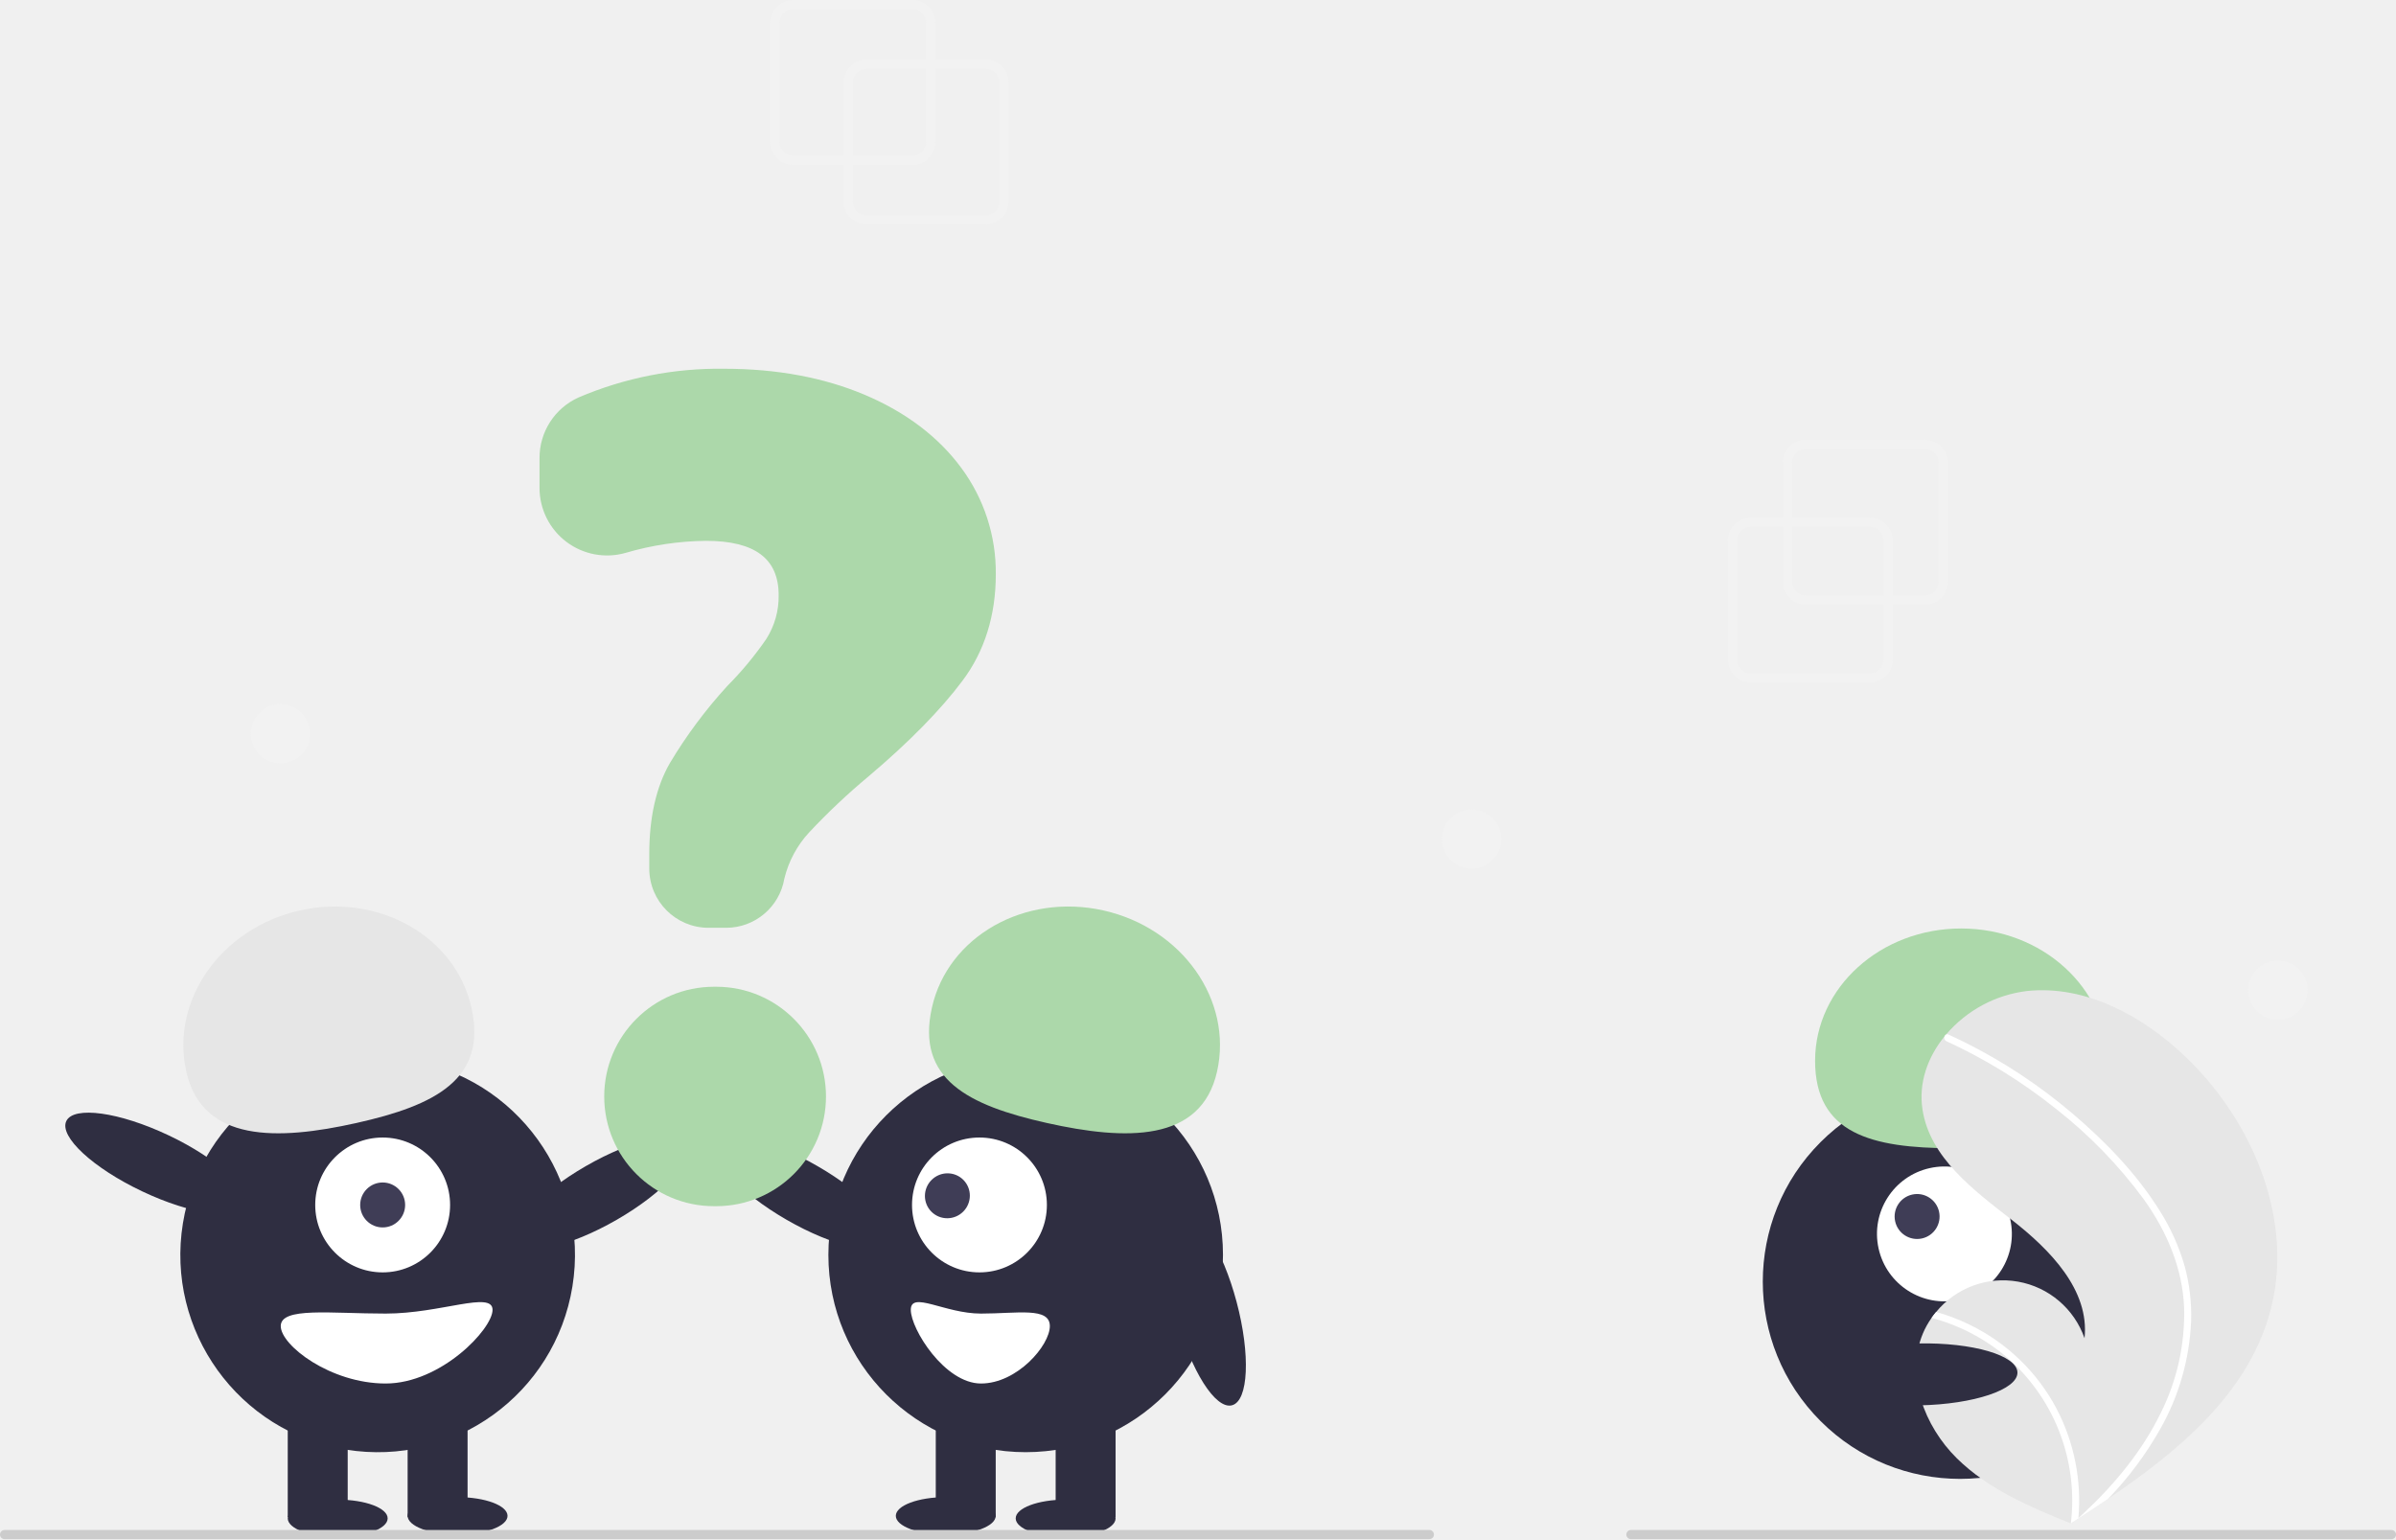
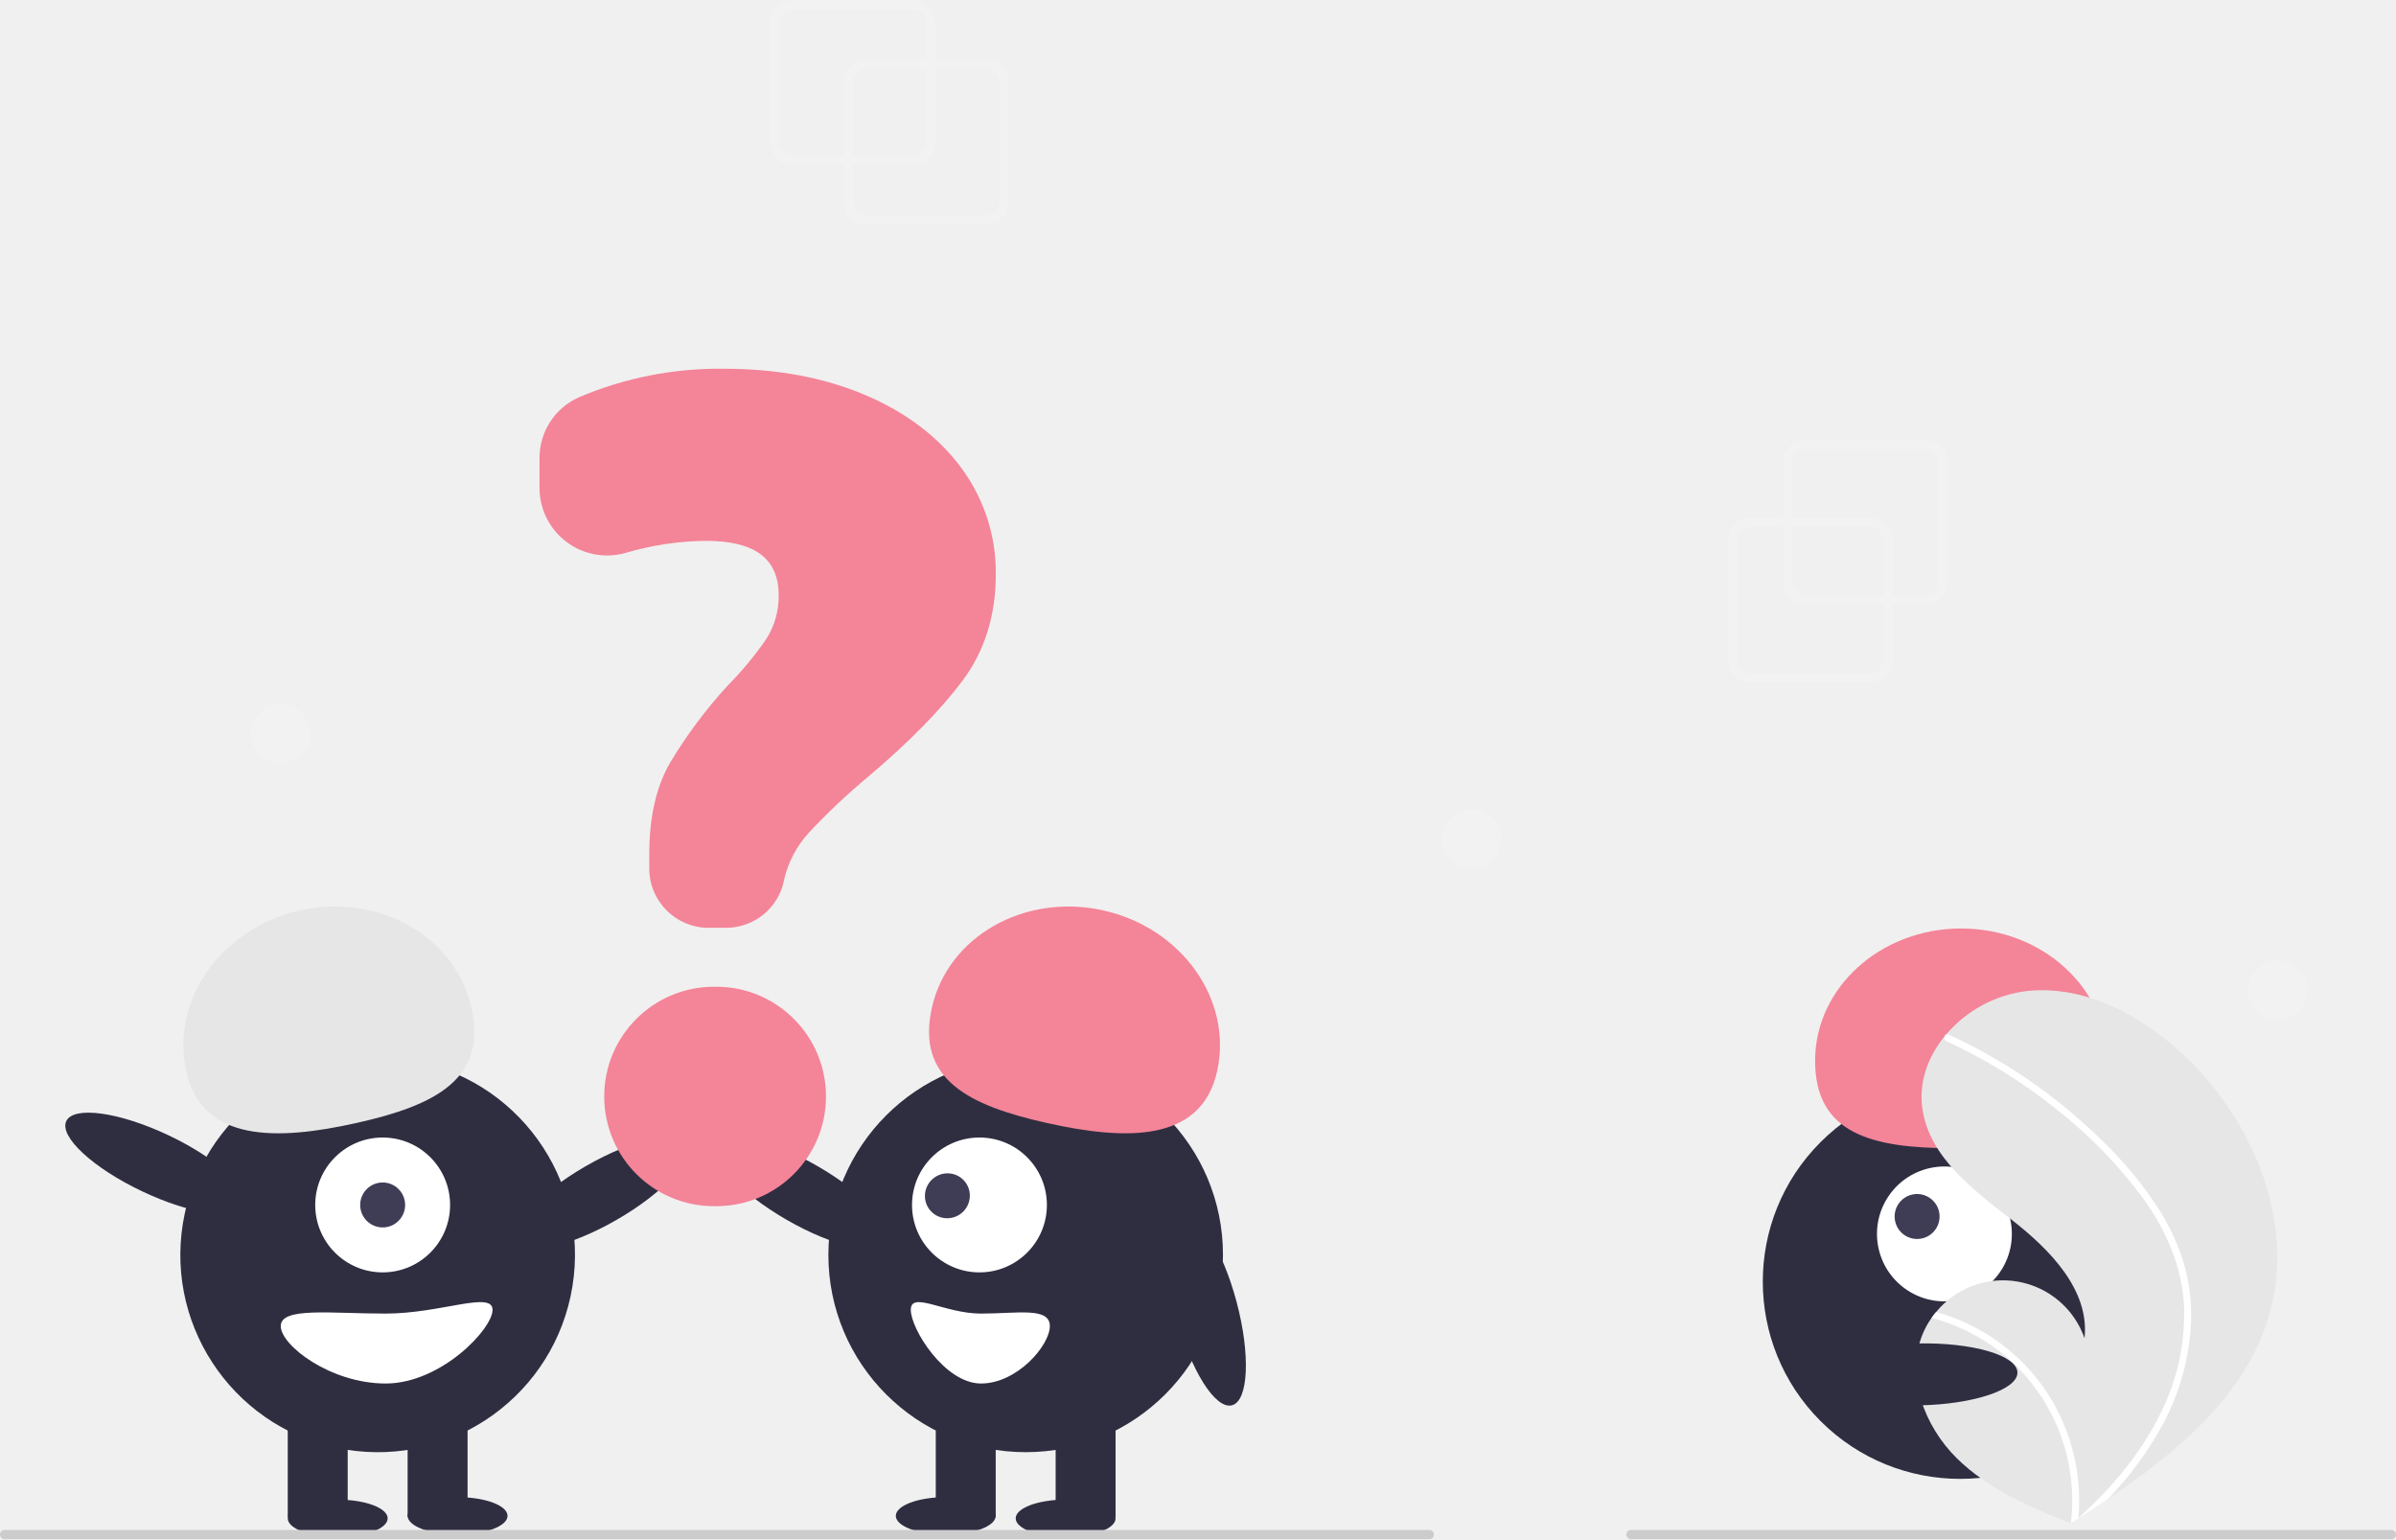
<svg xmlns="http://www.w3.org/2000/svg" id="b1a9ffcb-883a-40c3-a838-c4c452e3657e" data-name="Layer 1" width="523" height="336" viewBox="0 0 523 336">
  <circle cx="766.35" cy="561.776" r="43.067" transform="translate(-511.2767 424.4313) rotate(-45)" fill="#2f2e41" />
  <circle cx="762.929" cy="551.366" r="14.719" transform="translate(-439.6308 -104.0852) rotate(-12.48125)" fill="#fff" />
  <circle cx="756.966" cy="547.565" r="4.906" transform="translate(-438.9502 -105.4637) rotate(-12.48125)" fill="#3f3d56" />
-   <path d="M764.648,532.66c-17.613-.033-29.978-3.179-29.948-19.136s14.332-28.867,31.945-28.834,31.868,12.995,31.838,28.952C798.454,529.599,782.262,532.692,764.648,532.66Z" transform="translate(-338.5 -282)" fill="#acd8aa" />
+   <path d="M764.648,532.66c-17.613-.033-29.978-3.179-29.948-19.136s14.332-28.867,31.945-28.834,31.868,12.995,31.838,28.952C798.454,529.599,782.262,532.692,764.648,532.66Z" transform="translate(-338.5 -282)" fill="#f48498" />
  <path d="M833.852,568.974c-5.052,17.526-19.804,29.795-35.191,40.217q-3.223,2.183-6.448,4.266c-.015.006-.03.02-.044.026-.103.066-.207.133-.303.2-.444.286-.888.572-1.328.855l.242.109s.237.126-.022.02c-.077-.032-.158-.061-.235-.094-8.939-3.605-18.037-7.476-24.888-14.23-7.106-7.014-11.26-18.014-7.411-27.228a17.592,17.592,0,0,1,1.905-3.419c.312-.447.648-.874.998-1.294a18.856,18.856,0,0,1,32.386,5.73c1.131-10.526-7.549-19.343-15.901-25.848-8.356-6.502-17.851-13.583-19.467-24.051-.902-5.824,1.123-11.468,4.812-15.999.114-.138.228-.275.346-.409a27.518,27.518,0,0,1,17.687-9.489c12.813-1.332,25.259,5.451,34.568,14.359C830.538,527.03,839.595,549.047,833.852,568.974Z" transform="translate(-338.5 -282)" fill="#e6e6e6" />
  <path d="M809.767,546.05a46.78,46.78,0,0,1,5.604,12.361,40.62,40.62,0,0,1,1.404,11.997,52.044,52.044,0,0,1-6.816,23.685A74.902,74.902,0,0,1,798.66,609.192q-3.223,2.183-6.448,4.266c-.015.006-.03.02-.044.026-.103.066-.207.133-.303.2-.444.286-.888.572-1.328.855,0,0,.479.235.219.129-.077-.032-.158-.061-.235-.094a41.405,41.405,0,0,0-13.249-35.651,41.76,41.76,0,0,0-17.146-9.226c.312-.447.648-.874.998-1.294a43.296,43.296,0,0,1,7.147,2.704,42.424,42.424,0,0,1,19.182,18.493,43.374,43.374,0,0,1,4.723,23.801c.367-.333.735-.673,1.092-1.01,6.793-6.333,12.826-13.602,16.91-21.992A48.416,48.416,0,0,0,815.247,567.493c-.333-8.653-3.781-16.668-8.773-23.646a101.346,101.346,0,0,0-19.211-19.798,115.158,115.158,0,0,0-23.892-14.751.828.828,0,0,1-.417-1.063.704.704,0,0,1,.346-.409.613.613,0,0,1,.532.023c1.054.485,2.1.977,3.139,1.49a116.465,116.465,0,0,1,24.062,15.873C798.117,531.25,804.785,538.149,809.767,546.05Z" transform="translate(-338.5 -282)" fill="#fff" />
  <ellipse cx="73.714" cy="331.46" rx="10.903" ry="4.089" fill="#2f2e41" />
  <ellipse cx="99.881" cy="330.915" rx="10.903" ry="4.089" fill="#2f2e41" />
  <ellipse cx="469.744" cy="542.424" rx="21.534" ry="6.76" transform="translate(-546.6249 25.10005) rotate(-29.96257)" fill="#2f2e41" />
  <circle cx="420.936" cy="555.946" r="43.067" transform="translate(-533.7577 600.3947) rotate(-80.78252)" fill="#2f2e41" />
  <rect x="62.811" y="307.746" width="13.084" height="23.442" fill="#2f2e41" />
  <rect x="88.978" y="307.746" width="13.084" height="23.442" fill="#2f2e41" />
  <circle cx="83.527" cy="263.043" r="14.719" fill="#fff" />
  <circle cx="83.527" cy="263.043" r="4.906" fill="#3f3d56" />
  <path d="M379.16,515.895c-3.477-15.574,7.639-31.31,24.829-35.149s33.944,5.675,37.422,21.249-7.915,21.318-25.105,25.156S382.637,531.469,379.16,515.895Z" transform="translate(-338.5 -282)" fill="#e6e6e6" />
  <ellipse cx="372.428" cy="535.963" rx="6.76" ry="21.534" transform="translate(-609.9256 360.7865) rotate(-64.62574)" fill="#2f2e41" />
  <path d="M399.782,571.483c0,4.215,10.853,12.539,22.897,12.539s23.335-11.867,23.335-16.082-11.292.818-23.335.818S399.782,567.268,399.782,571.483Z" transform="translate(-338.5 -282)" fill="#fff" />
  <ellipse cx="232.609" cy="331.46" rx="10.903" ry="4.089" fill="#2f2e41" />
  <ellipse cx="206.441" cy="330.915" rx="10.903" ry="4.089" fill="#2f2e41" />
  <ellipse cx="513.579" cy="542.424" rx="6.76" ry="21.534" transform="translate(-551.3501 434.4593) rotate(-60.03743)" fill="#2f2e41" />
  <circle cx="223.886" cy="273.946" r="43.067" fill="#2f2e41" />
  <rect x="230.428" y="307.746" width="13.084" height="23.442" fill="#2f2e41" />
  <rect x="204.261" y="307.746" width="13.084" height="23.442" fill="#2f2e41" />
  <circle cx="213.796" cy="263.043" r="14.719" fill="#fff" />
  <ellipse cx="545.296" cy="543.043" rx="4.921" ry="4.886" transform="translate(-562.7767 262.2905) rotate(-44.97427)" fill="#3f3d56" />
-   <path d="M567.018,527.151c-17.19-3.838-28.582-9.582-25.105-25.156s20.232-25.087,37.422-21.249,28.306,19.575,24.829,35.149S584.208,530.989,567.018,527.151Z" transform="translate(-338.5 -282)" fill="#acd8aa" />
+   <path d="M567.018,527.151c-17.19-3.838-28.582-9.582-25.105-25.156s20.232-25.087,37.422-21.249,28.306,19.575,24.829,35.149S584.208,530.989,567.018,527.151Z" transform="translate(-338.5 -282)" fill="#f48498" />
  <ellipse cx="601.895" cy="567.963" rx="6.76" ry="21.534" transform="translate(-464.129 -108.4587) rotate(-14.87459)" fill="#2f2e41" />
  <path d="M552.629,568.758c-7.907,0-15.32-5.033-15.32-.818s7.413,16.082,15.32,16.082,15.032-8.323,15.032-12.539S560.536,568.758,552.629,568.758Z" transform="translate(-338.5 -282)" fill="#fff" />
-   <path d="M496.972,484.539H493.147a12.937,12.937,0,0,1-12.923-12.923v-3.211c0-7.953,1.507-14.612,4.479-19.792a104.114,104.114,0,0,1,12.542-16.852,74.269,74.269,0,0,0,8.528-10.279,17.29,17.29,0,0,0,2.693-9.562c0-7.978-5.198-11.856-15.891-11.856a64.526,64.526,0,0,0-17.515,2.629,14.745,14.745,0,0,1-18.792-14.178v-6.5a14.463,14.463,0,0,1,8.532-13.256A78.083,78.083,0,0,1,496.61,362.5c11.444,0,21.775,1.922,30.707,5.713,8.948,3.799,16.017,9.157,21.011,15.924a38.352,38.352,0,0,1,7.536,23.244c0,8.98-2.452,16.801-7.287,23.247-4.782,6.38-11.638,13.364-20.376,20.76a145.204,145.204,0,0,0-13.063,12.307,22.718,22.718,0,0,0-5.431,10.111A12.888,12.888,0,0,1,496.972,484.539Z" transform="translate(-338.5 -282)" fill="#acd8aa" />
-   <path d="M494.845,545.311h-.504a23.951,23.951,0,0,1,0-47.902h.504a23.951,23.951,0,1,1,0,47.902Z" transform="translate(-338.5 -282)" fill="#acd8aa" />
+   <path d="M496.972,484.539H493.147a12.937,12.937,0,0,1-12.923-12.923v-3.211c0-7.953,1.507-14.612,4.479-19.792a104.114,104.114,0,0,1,12.542-16.852,74.269,74.269,0,0,0,8.528-10.279,17.29,17.29,0,0,0,2.693-9.562c0-7.978-5.198-11.856-15.891-11.856a64.526,64.526,0,0,0-17.515,2.629,14.745,14.745,0,0,1-18.792-14.178v-6.5a14.463,14.463,0,0,1,8.532-13.256A78.083,78.083,0,0,1,496.61,362.5c11.444,0,21.775,1.922,30.707,5.713,8.948,3.799,16.017,9.157,21.011,15.924a38.352,38.352,0,0,1,7.536,23.244c0,8.98-2.452,16.801-7.287,23.247-4.782,6.38-11.638,13.364-20.376,20.76a145.204,145.204,0,0,0-13.063,12.307,22.718,22.718,0,0,0-5.431,10.111A12.888,12.888,0,0,1,496.972,484.539Z" transform="translate(-338.5 -282)" fill="#f48498" />
+   <path d="M494.845,545.311h-.504a23.951,23.951,0,0,1,0-47.902h.504a23.951,23.951,0,1,1,0,47.902Z" transform="translate(-338.5 -282)" fill="#f48498" />
  <path d="M650.5,618h-311a1,1,0,0,1,0-2h311a1,1,0,0,1,0,2Z" transform="translate(-338.5 -282)" fill="#ccc" />
  <path d="M860.5,618h-166a1,1,0,0,1,0-2h166a1,1,0,0,1,0,2Z" transform="translate(-338.5 -282)" fill="#ccc" />
  <ellipse cx="757.339" cy="582.032" rx="21.534" ry="6.76" transform="translate(-349.736 -267.0801) rotate(-1.12041)" fill="#2f2e41" />
  <path d="M746.661,431h-26a5.006,5.006,0,0,1-5-5V400a5.006,5.006,0,0,1,5-5h26a5.006,5.006,0,0,1,5,5v26A5.006,5.006,0,0,1,746.661,431Zm-26-34a3.003,3.003,0,0,0-3,3v26a3.003,3.003,0,0,0,3,3h26a3.003,3.003,0,0,0,3-3V400a3.003,3.003,0,0,0-3-3Z" transform="translate(-338.5 -282)" fill="#f2f2f2" />
  <path d="M758.661,414h-26a5.006,5.006,0,0,1-5-5V383a5.006,5.006,0,0,1,5-5h26a5.006,5.006,0,0,1,5,5v26A5.006,5.006,0,0,1,758.661,414Zm-26-34a3.003,3.003,0,0,0-3,3v26a3.003,3.003,0,0,0,3,3h26a3.003,3.003,0,0,0,3-3V383a3.003,3.003,0,0,0-3-3Z" transform="translate(-338.5 -282)" fill="#f2f2f2" />
  <path d="M553.661,331h-26a5.006,5.006,0,0,1-5-5V300a5.006,5.006,0,0,1,5-5h26a5.006,5.006,0,0,1,5,5v26A5.006,5.006,0,0,1,553.661,331Zm-26-34a3.003,3.003,0,0,0-3,3v26a3.003,3.003,0,0,0,3,3h26a3.003,3.003,0,0,0,3-3V300a3.003,3.003,0,0,0-3-3Z" transform="translate(-338.5 -282)" fill="#f2f2f2" />
  <path d="M537.661,318h-26a5.006,5.006,0,0,1-5-5V287a5.006,5.006,0,0,1,5-5h26a5.006,5.006,0,0,1,5,5v26A5.006,5.006,0,0,1,537.661,318Zm-26-34a3.003,3.003,0,0,0-3,3v26a3.003,3.003,0,0,0,3,3h26a3.003,3.003,0,0,0,3-3V287a3.003,3.003,0,0,0-3-3Z" transform="translate(-338.5 -282)" fill="#f2f2f2" />
  <circle cx="321.22" cy="183.17" r="6.467" fill="#f2f2f2" />
  <circle cx="61.22" cy="160.17" r="6.467" fill="#f2f2f2" />
  <circle cx="497.22" cy="216.17" r="6.467" fill="#f2f2f2" />
</svg>
